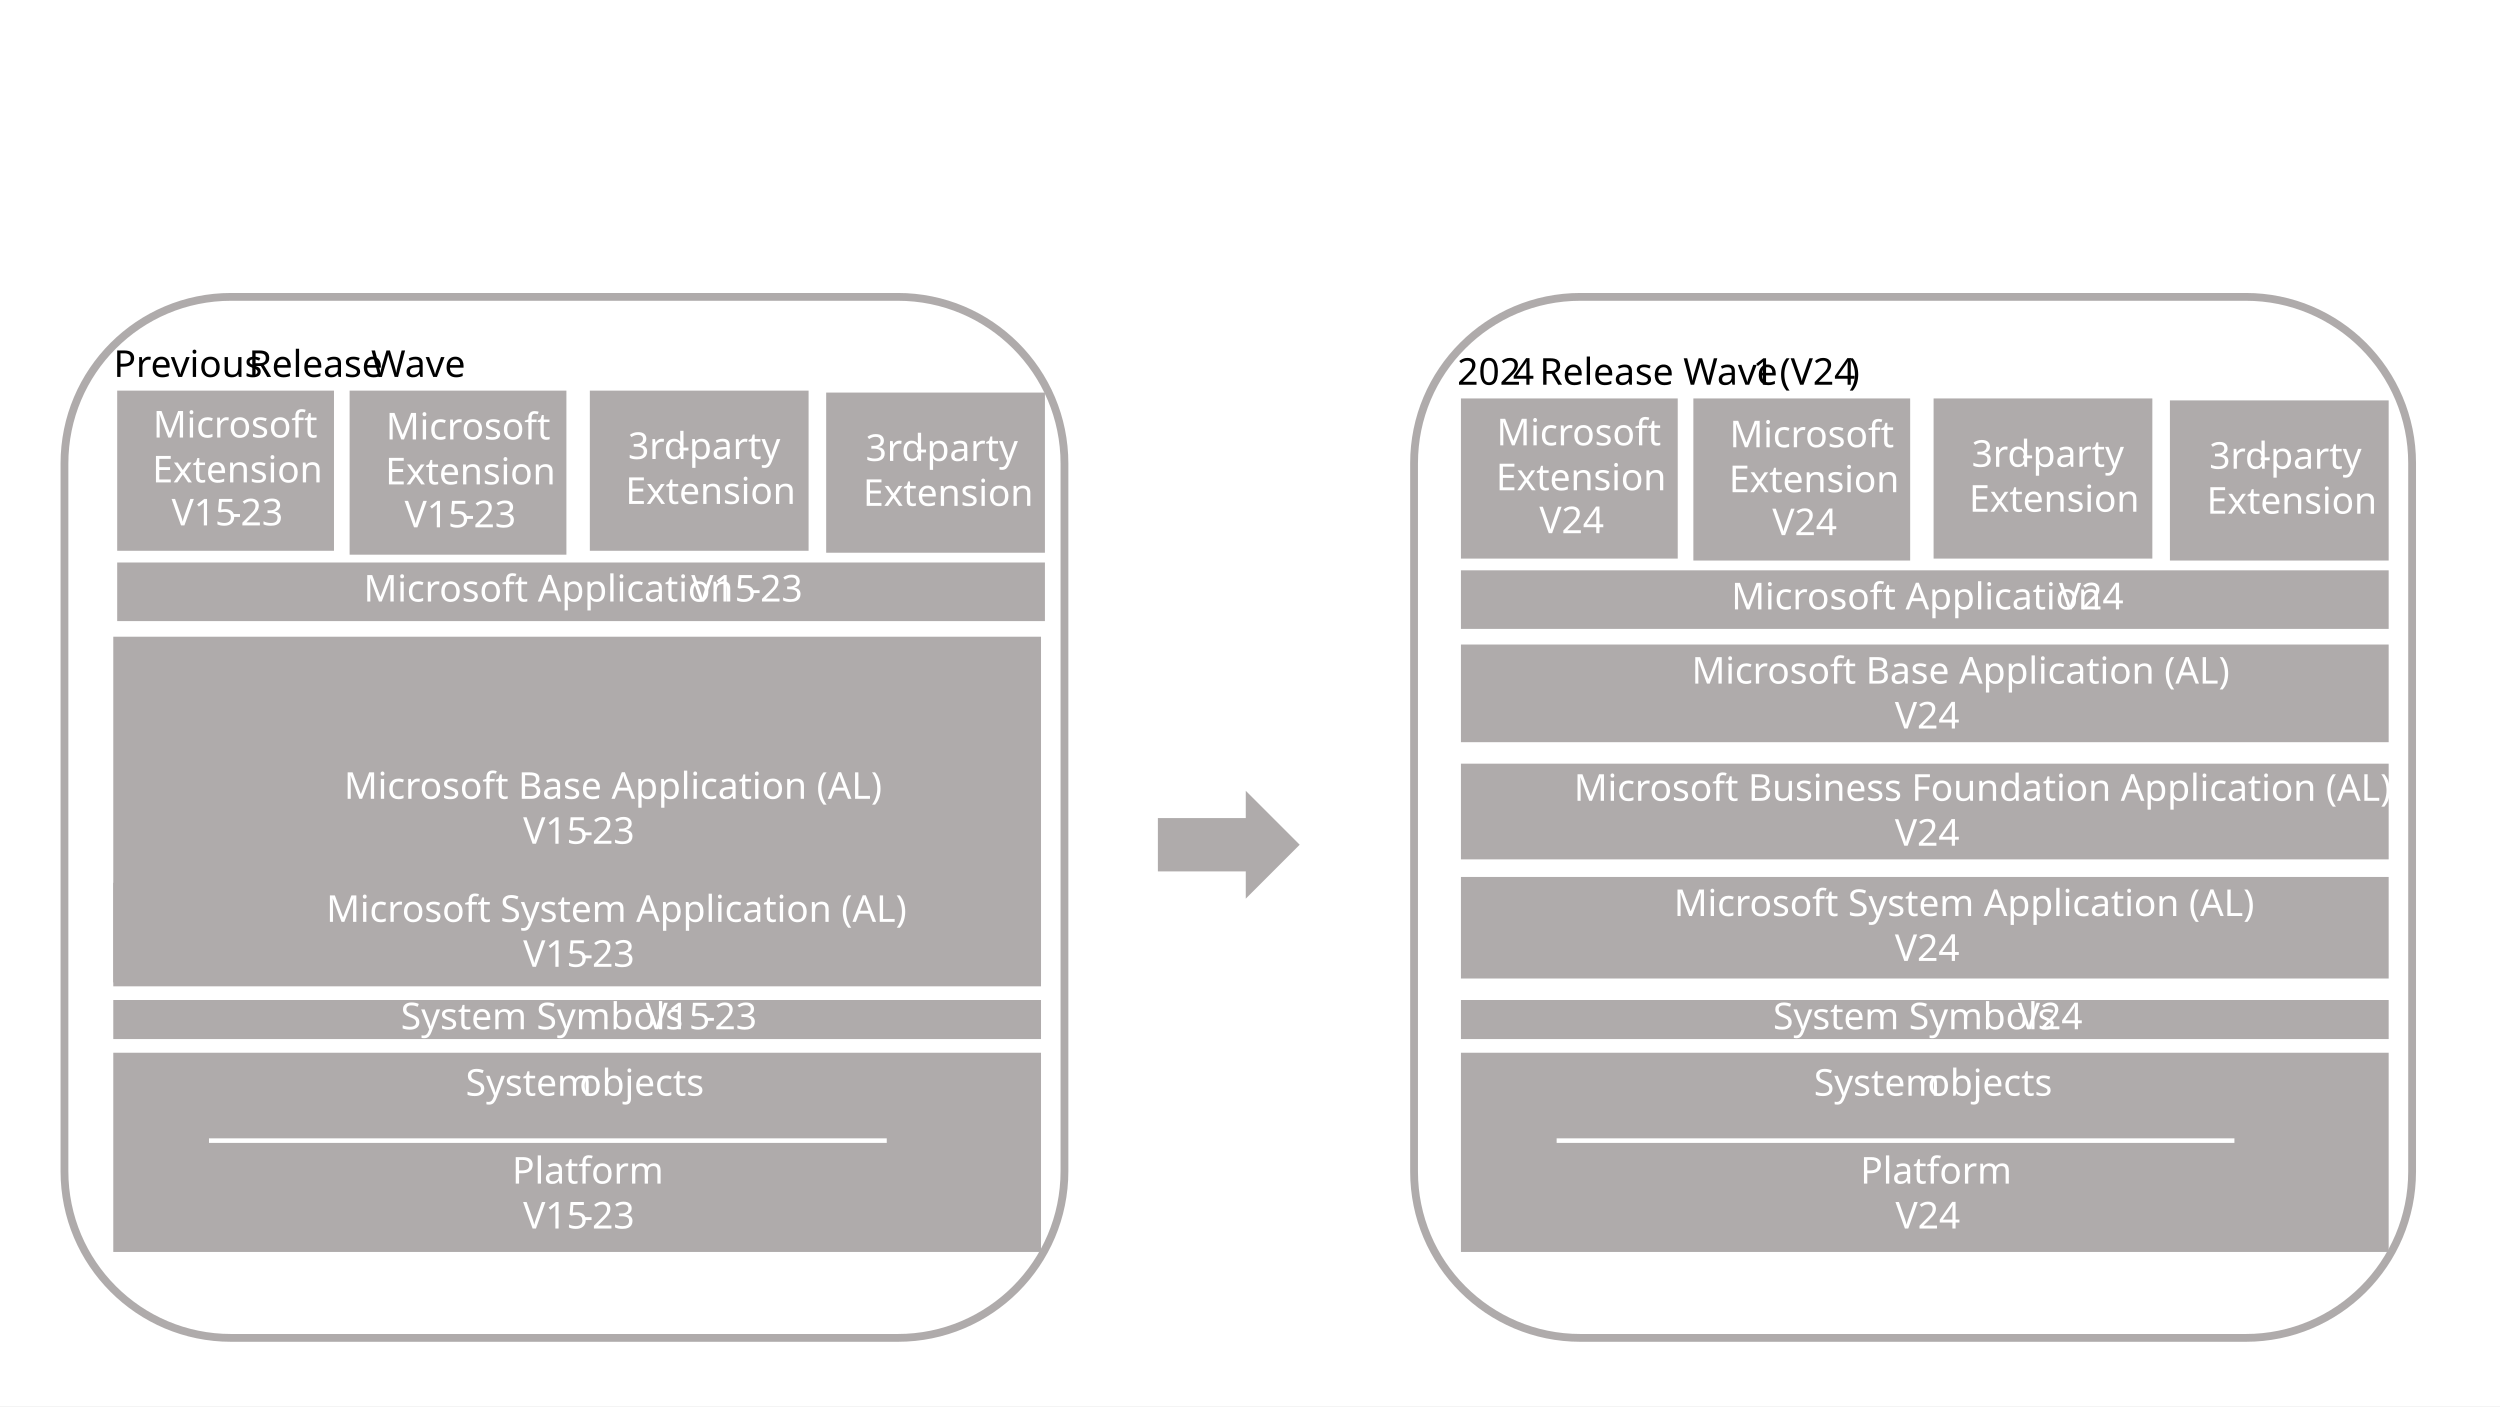
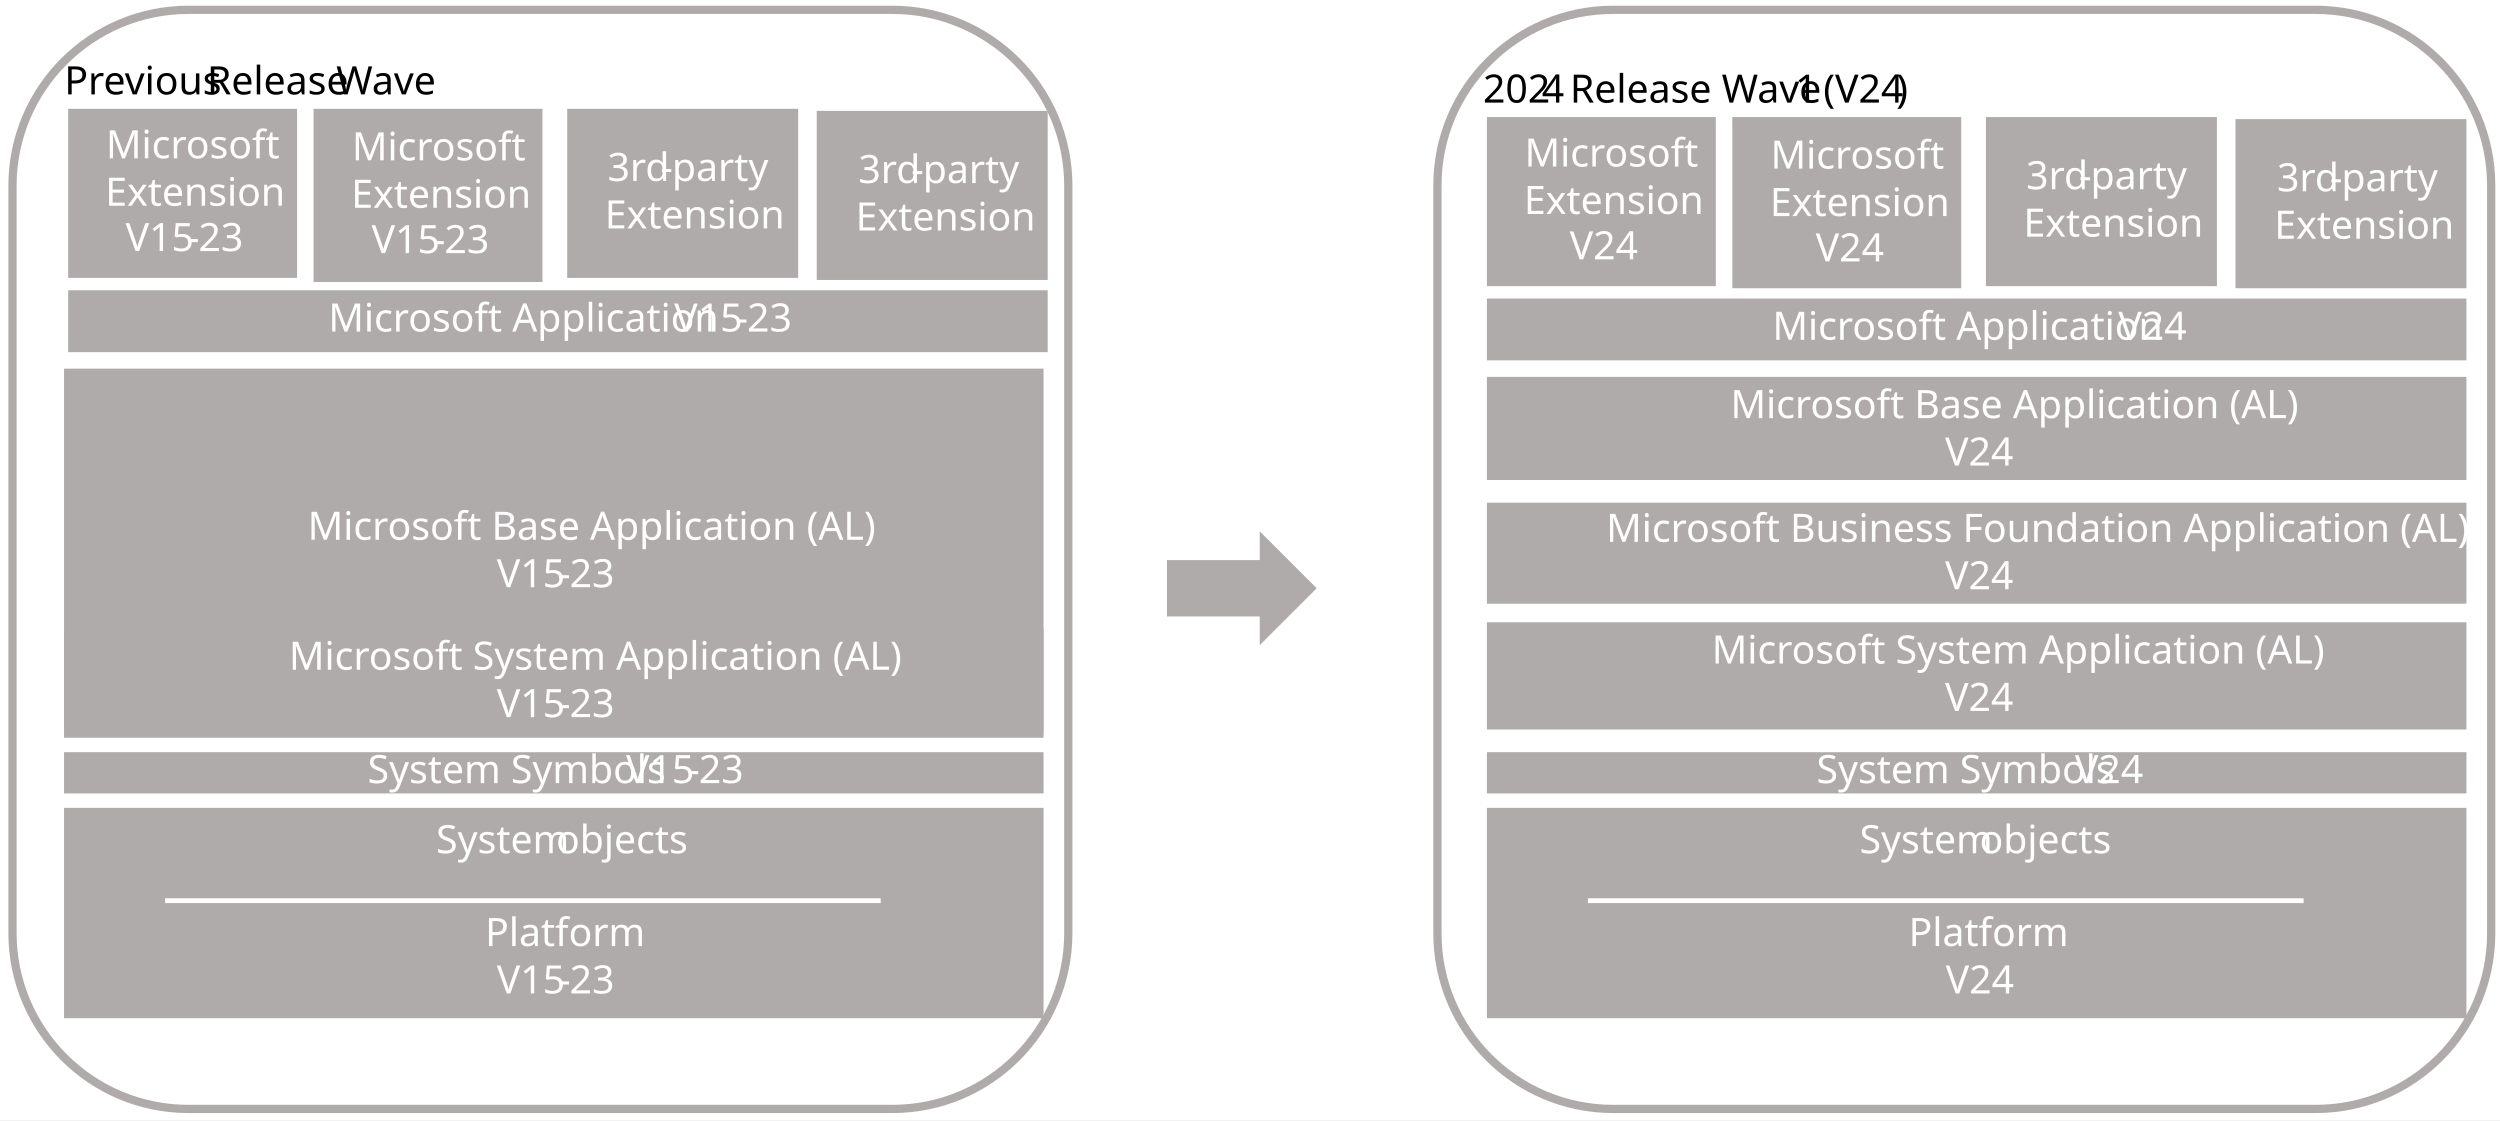
- <svg xmlns="http://www.w3.org/2000/svg" width="1280" height="720" overflow="hidden">
-   <g>
-     <rect x="0" y="0" width="1280" height="720" fill="#FFFFFF" />
-     <path d="M33 237.335C33 190.206 71.206 152 118.335 152L459.665 152C506.794 152 545 190.206 545 237.335L545 599.665C545 646.794 506.794 685 459.665 685L118.335 685C71.206 685 33 646.794 33 599.665Z" stroke="#AFABAB" stroke-width="4" stroke-miterlimit="8" fill="none" fill-rule="evenodd" />
-     <text font-family="Calibri,Calibri_MSFontService,sans-serif" font-weight="400" font-size="19" transform="translate(58.1545 193)">Previous</text>
-     <text font-family="Calibri,Calibri_MSFontService,sans-serif" font-weight="400" font-size="19" transform="translate(127.315 193)">Release</text>
-     <text font-family="Calibri,Calibri_MSFontService,sans-serif" font-weight="400" font-size="19" transform="translate(189.988 193)">Wave</text>
-     <rect x="59.5" y="327.5" width="472" height="176" stroke="#AFABAB" stroke-width="3" stroke-miterlimit="8" fill="#AFABAB" />
-     <text fill="#FFFFFF" font-family="Calibri,Calibri_MSFontService,sans-serif" font-weight="400" font-size="19" transform="translate(176.156 409)">Microsoft Base Application (AL)</text>
-     <text fill="#FFFFFF" font-family="Calibri,Calibri_MSFontService,sans-serif" font-weight="400" font-size="19" transform="translate(267.843 432)">V15</text>
-     <text fill="#FFFFFF" font-family="Calibri,Calibri_MSFontService,sans-serif" font-weight="400" font-size="19" transform="translate(297.51 432)">-</text>
-     <text fill="#FFFFFF" font-family="Calibri,Calibri_MSFontService,sans-serif" font-weight="400" font-size="19" transform="translate(303.176 432)">23</text>
-     <rect x="59.5" y="453.5" width="472" height="48" stroke="#AFABAB" stroke-width="3" stroke-miterlimit="8" fill="#AFABAB" />
-     <text fill="#FFFFFF" font-family="Calibri,Calibri_MSFontService,sans-serif" font-weight="400" font-size="19" transform="translate(167.06 472)">Microsoft System Application (AL)</text>
-     <text fill="#FFFFFF" font-family="Calibri,Calibri_MSFontService,sans-serif" font-weight="400" font-size="19" transform="translate(267.846 495)">V15</text>
-     <text fill="#FFFFFF" font-family="Calibri,Calibri_MSFontService,sans-serif" font-weight="400" font-size="19" transform="translate(297.513 495)">-</text>
-     <text fill="#FFFFFF" font-family="Calibri,Calibri_MSFontService,sans-serif" font-weight="400" font-size="19" transform="translate(303.18 495)">23</text>
-     <path d="M593.5 419.5 638.5 419.5 638.5 406.5 664.5 432.5 638.5 458.5 638.5 445.5 593.5 445.5Z" stroke="#AFABAB" stroke-width="1.333" stroke-miterlimit="8" fill="#AFABAB" fill-rule="evenodd" />
-     <rect x="61.5" y="201.5" width="108" height="79" stroke="#AFABAB" stroke-width="3" stroke-linecap="square" stroke-miterlimit="8" stroke-dasharray="9 3" fill="#AFABAB" />
-     <text fill="#FFFFFF" font-family="Calibri,Calibri_MSFontService,sans-serif" font-weight="400" font-size="19" transform="translate(78.3323 224)">Microsoft</text>
-     <text fill="#FFFFFF" font-family="Calibri,Calibri_MSFontService,sans-serif" font-weight="400" font-size="19" transform="translate(78.0057 247)">Extension</text>
-     <text fill="#FFFFFF" font-family="Calibri,Calibri_MSFontService,sans-serif" font-weight="400" font-size="19" transform="translate(87.8523 269)">V15</text>
-     <text fill="#FFFFFF" font-family="Calibri,Calibri_MSFontService,sans-serif" font-weight="400" font-size="19" transform="translate(117.519 269)">-</text>
-     <text fill="#FFFFFF" font-family="Calibri,Calibri_MSFontService,sans-serif" font-weight="400" font-size="19" transform="translate(123.186 269)">23</text>
-     <rect x="303.5" y="201.5" width="109" height="79" stroke="#AFABAB" stroke-width="3" stroke-linecap="square" stroke-miterlimit="8" stroke-dasharray="9 3" fill="#AFABAB" />
-     <text fill="#FFFFFF" font-family="Calibri,Calibri_MSFontService,sans-serif" font-weight="400" font-size="19" transform="translate(321.553 235)">3rd</text>
-     <text fill="#FFFFFF" font-family="Calibri,Calibri_MSFontService,sans-serif" font-weight="400" font-size="19" transform="translate(347.133 235)">-</text>
-     <text fill="#FFFFFF" font-family="Calibri,Calibri_MSFontService,sans-serif" font-weight="400" font-size="19" transform="translate(352.8 235)">party</text>
-     <text fill="#FFFFFF" font-family="Calibri,Calibri_MSFontService,sans-serif" font-weight="400" font-size="19" transform="translate(320.246 258)">Extension</text>
-     <rect x="180.5" y="201.5" width="108" height="81" stroke="#AFABAB" stroke-width="3" stroke-linecap="square" stroke-miterlimit="8" stroke-dasharray="9 3" fill="#AFABAB" />
-     <text fill="#FFFFFF" font-family="Calibri,Calibri_MSFontService,sans-serif" font-weight="400" font-size="19" transform="translate(197.62 225)">Microsoft</text>
-     <text fill="#FFFFFF" font-family="Calibri,Calibri_MSFontService,sans-serif" font-weight="400" font-size="19" transform="translate(197.293 248)">Extension</text>
-     <text fill="#FFFFFF" font-family="Calibri,Calibri_MSFontService,sans-serif" font-weight="400" font-size="19" transform="translate(207.14 270)">V15</text>
-     <text fill="#FFFFFF" font-family="Calibri,Calibri_MSFontService,sans-serif" font-weight="400" font-size="19" transform="translate(236.807 270)">-</text>
-     <text fill="#FFFFFF" font-family="Calibri,Calibri_MSFontService,sans-serif" font-weight="400" font-size="19" transform="translate(242.473 270)">23</text>
-     <rect x="424.5" y="202.5" width="109" height="79" stroke="#AFABAB" stroke-width="3" stroke-linecap="square" stroke-miterlimit="8" stroke-dasharray="9 3" fill="#AFABAB" />
-     <text fill="#FFFFFF" font-family="Calibri,Calibri_MSFontService,sans-serif" font-weight="400" font-size="19" transform="translate(443.201 236)">3rd</text>
-     <text fill="#FFFFFF" font-family="Calibri,Calibri_MSFontService,sans-serif" font-weight="400" font-size="19" transform="translate(468.781 236)">-</text>
-     <text fill="#FFFFFF" font-family="Calibri,Calibri_MSFontService,sans-serif" font-weight="400" font-size="19" transform="translate(474.448 236)">party</text>
-     <text fill="#FFFFFF" font-family="Calibri,Calibri_MSFontService,sans-serif" font-weight="400" font-size="19" transform="translate(441.895 259)">Extension</text>
-     <rect x="59.5" y="540.5" width="472" height="99" stroke="#AFABAB" stroke-width="3" stroke-miterlimit="8" fill="#AFABAB" />
-     <text fill="#FFFFFF" font-family="Calibri,Calibri_MSFontService,sans-serif" font-weight="400" font-size="19" transform="translate(238.413 561)">System</text>
-     <text fill="#FFFFFF" font-family="Calibri,Calibri_MSFontService,sans-serif" font-weight="400" font-size="19" transform="translate(296.606 561)">objects</text>
-     <text fill="#FFFFFF" font-family="Calibri,Calibri_MSFontService,sans-serif" font-weight="400" font-size="19" transform="translate(262.213 606)">Platform</text>
-     <text fill="#FFFFFF" font-family="Calibri,Calibri_MSFontService,sans-serif" font-weight="400" font-size="19" transform="translate(267.846 629)">V15</text>
-     <text fill="#FFFFFF" font-family="Calibri,Calibri_MSFontService,sans-serif" font-weight="400" font-size="19" transform="translate(297.513 629)">-</text>
-     <text fill="#FFFFFF" font-family="Calibri,Calibri_MSFontService,sans-serif" font-weight="400" font-size="19" transform="translate(303.18 629)">23</text>
-     <path d="M107 584 454.016 584" stroke="#FFFFFF" stroke-width="2.333" stroke-miterlimit="8" fill="none" fill-rule="evenodd" />
-     <rect x="59.5" y="513.5" width="472" height="17" stroke="#AFABAB" stroke-width="3" stroke-miterlimit="8" fill="#AFABAB" />
-     <text fill="#FFFFFF" font-family="Calibri,Calibri_MSFontService,sans-serif" font-weight="400" font-size="19" transform="translate(205.193 527)">System Symbols</text>
-     <text fill="#FFFFFF" font-family="Calibri,Calibri_MSFontService,sans-serif" font-weight="400" font-size="19" transform="translate(330.493 527)">V15</text>
-     <text fill="#FFFFFF" font-family="Calibri,Calibri_MSFontService,sans-serif" font-weight="400" font-size="19" transform="translate(360.16 527)">-</text>
-     <text fill="#FFFFFF" font-family="Calibri,Calibri_MSFontService,sans-serif" font-weight="400" font-size="19" transform="translate(365.826 527)">23</text>
-     <rect x="61.5" y="289.5" width="472" height="27" stroke="#AFABAB" stroke-width="3" stroke-miterlimit="8" fill="#AFABAB" />
-     <text fill="#FFFFFF" font-family="Calibri,Calibri_MSFontService,sans-serif" font-weight="400" font-size="19" transform="translate(186.188 308)">Microsoft Application</text>
-     <text fill="#FFFFFF" font-family="Calibri,Calibri_MSFontService,sans-serif" font-weight="400" font-size="19" transform="translate(353.895 308)">V15</text>
-     <text fill="#FFFFFF" font-family="Calibri,Calibri_MSFontService,sans-serif" font-weight="400" font-size="19" transform="translate(383.562 308)">-</text>
-     <text fill="#FFFFFF" font-family="Calibri,Calibri_MSFontService,sans-serif" font-weight="400" font-size="19" transform="translate(389.228 308)">23</text>
-     <path d="M724 237.168C724 190.131 762.131 152 809.168 152L1149.83 152C1196.87 152 1235 190.131 1235 237.168L1235 599.832C1235 646.869 1196.87 685 1149.83 685L809.168 685C762.131 685 724 646.869 724 599.832Z" stroke="#AFABAB" stroke-width="4" stroke-miterlimit="8" fill="none" fill-rule="evenodd" />
-     <text font-family="Calibri,Calibri_MSFontService,sans-serif" font-weight="400" font-size="19" transform="translate(746.099 197)">202</text>
-     <text font-family="Calibri,Calibri_MSFontService,sans-serif" font-weight="400" font-size="19" transform="translate(774.599 197)">4</text>
-     <text font-family="Calibri,Calibri_MSFontService,sans-serif" font-weight="400" font-size="19" transform="translate(788.265 197)">Release Wave</text>
-     <text font-family="Calibri,Calibri_MSFontService,sans-serif" font-weight="400" font-size="19" transform="translate(897.472 197)">1</text>
-     <text font-family="Calibri,Calibri_MSFontService,sans-serif" font-weight="400" font-size="19" transform="translate(911.139 197)">(</text>
-     <text font-family="Calibri,Calibri_MSFontService,sans-serif" font-weight="400" font-size="19" transform="translate(916.805 197)">V24</text>
-     <text font-family="Calibri,Calibri_MSFontService,sans-serif" font-weight="400" font-size="19" transform="translate(946.472 197)">)</text>
-     <rect x="749.5" y="205.5" width="108" height="79" stroke="#AFABAB" stroke-width="3" stroke-linecap="square" stroke-miterlimit="8" stroke-dasharray="9 3" fill="#AFABAB" />
-     <text fill="#FFFFFF" font-family="Calibri,Calibri_MSFontService,sans-serif" font-weight="400" font-size="19" transform="translate(766.277 228)">Microsoft</text>
-     <text fill="#FFFFFF" font-family="Calibri,Calibri_MSFontService,sans-serif" font-weight="400" font-size="19" transform="translate(765.95 251)">Extension</text>
-     <text fill="#FFFFFF" font-family="Calibri,Calibri_MSFontService,sans-serif" font-weight="400" font-size="19" transform="translate(788.13 273)">V24</text>
-     <rect x="991.5" y="205.5" width="109" height="79" stroke="#AFABAB" stroke-width="3" stroke-linecap="square" stroke-miterlimit="8" stroke-dasharray="9 3" fill="#AFABAB" />
-     <text fill="#FFFFFF" font-family="Calibri,Calibri_MSFontService,sans-serif" font-weight="400" font-size="19" transform="translate(1009.5 239)">3rd</text>
-     <text fill="#FFFFFF" font-family="Calibri,Calibri_MSFontService,sans-serif" font-weight="400" font-size="19" transform="translate(1035.08 239)">-</text>
-     <text fill="#FFFFFF" font-family="Calibri,Calibri_MSFontService,sans-serif" font-weight="400" font-size="19" transform="translate(1040.74 239)">party</text>
-     <text fill="#FFFFFF" font-family="Calibri,Calibri_MSFontService,sans-serif" font-weight="400" font-size="19" transform="translate(1008.19 262)">Extension</text>
-     <rect x="868.5" y="205.5" width="108" height="80" stroke="#AFABAB" stroke-width="3" stroke-linecap="square" stroke-miterlimit="8" stroke-dasharray="9 3" fill="#AFABAB" />
-     <text fill="#FFFFFF" font-family="Calibri,Calibri_MSFontService,sans-serif" font-weight="400" font-size="19" transform="translate(885.564 229)">Microsoft</text>
-     <text fill="#FFFFFF" font-family="Calibri,Calibri_MSFontService,sans-serif" font-weight="400" font-size="19" transform="translate(885.237 252)">Extension</text>
-     <text fill="#FFFFFF" font-family="Calibri,Calibri_MSFontService,sans-serif" font-weight="400" font-size="19" transform="translate(907.417 274)">V24</text>
-     <rect x="1112.5" y="206.5" width="109" height="79" stroke="#AFABAB" stroke-width="3" stroke-linecap="square" stroke-miterlimit="8" stroke-dasharray="9 3" fill="#AFABAB" />
-     <text fill="#FFFFFF" font-family="Calibri,Calibri_MSFontService,sans-serif" font-weight="400" font-size="19" transform="translate(1131.15 240)">3rd</text>
-     <text fill="#FFFFFF" font-family="Calibri,Calibri_MSFontService,sans-serif" font-weight="400" font-size="19" transform="translate(1156.73 240)">-</text>
-     <text fill="#FFFFFF" font-family="Calibri,Calibri_MSFontService,sans-serif" font-weight="400" font-size="19" transform="translate(1162.39 240)">party</text>
-     <text fill="#FFFFFF" font-family="Calibri,Calibri_MSFontService,sans-serif" font-weight="400" font-size="19" transform="translate(1129.84 263)">Extension</text>
-     <rect x="749.5" y="540.5" width="472" height="99" stroke="#AFABAB" stroke-width="3" stroke-miterlimit="8" fill="#AFABAB" />
-     <text fill="#FFFFFF" font-family="Calibri,Calibri_MSFontService,sans-serif" font-weight="400" font-size="19" transform="translate(928.706 561)">System</text>
-     <text fill="#FFFFFF" font-family="Calibri,Calibri_MSFontService,sans-serif" font-weight="400" font-size="19" transform="translate(986.899 561)">objects</text>
-     <text fill="#FFFFFF" font-family="Calibri,Calibri_MSFontService,sans-serif" font-weight="400" font-size="19" transform="translate(952.505 606)">Platform</text>
-     <text fill="#FFFFFF" font-family="Calibri,Calibri_MSFontService,sans-serif" font-weight="400" font-size="19" transform="translate(970.472 629)">V24</text>
-     <path d="M797 584 1144.02 584" stroke="#FFFFFF" stroke-width="2.333" stroke-miterlimit="8" fill="none" fill-rule="evenodd" />
-     <rect x="749.5" y="513.5" width="472" height="17" stroke="#AFABAB" stroke-width="3" stroke-miterlimit="8" fill="#AFABAB" />
-     <text fill="#FFFFFF" font-family="Calibri,Calibri_MSFontService,sans-serif" font-weight="400" font-size="19" transform="translate(907.819 527)">System Symbols</text>
-     <text fill="#FFFFFF" font-family="Calibri,Calibri_MSFontService,sans-serif" font-weight="400" font-size="19" transform="translate(1033.12 527)">V24</text>
-     <rect x="749.5" y="293.5" width="472" height="27" stroke="#AFABAB" stroke-width="3" stroke-miterlimit="8" fill="#AFABAB" />
-     <text fill="#FFFFFF" font-family="Calibri,Calibri_MSFontService,sans-serif" font-weight="400" font-size="19" transform="translate(886.466 312)">Microsoft Application</text>
-     <text fill="#FFFFFF" font-family="Calibri,Calibri_MSFontService,sans-serif" font-weight="400" font-size="19" transform="translate(1054.17 312)">V24</text>
-     <rect x="749.5" y="331.5" width="472" height="47" stroke="#AFABAB" stroke-width="3" stroke-miterlimit="8" fill="#AFABAB" />
-     <text fill="#FFFFFF" font-family="Calibri,Calibri_MSFontService,sans-serif" font-weight="400" font-size="19" transform="translate(866.137 350)">Microsoft Base Application (AL)</text>
-     <text fill="#FFFFFF" font-family="Calibri,Calibri_MSFontService,sans-serif" font-weight="400" font-size="19" transform="translate(970.157 373)">V24</text>
-     <rect x="749.5" y="450.5" width="472" height="49" stroke="#AFABAB" stroke-width="3" stroke-miterlimit="8" fill="#AFABAB" />
-     <text fill="#FFFFFF" font-family="Calibri,Calibri_MSFontService,sans-serif" font-weight="400" font-size="19" transform="translate(857.04 469)">Microsoft System Application (AL)</text>
-     <text fill="#FFFFFF" font-family="Calibri,Calibri_MSFontService,sans-serif" font-weight="400" font-size="19" transform="translate(970.16 492)">V24</text>
-     <rect x="749.5" y="392.5" width="472" height="46" stroke="#AFABAB" stroke-width="3" stroke-miterlimit="8" fill="#AFABAB" />
-     <text fill="#FFFFFF" font-family="Calibri,Calibri_MSFontService,sans-serif" font-weight="400" font-size="19" transform="translate(805.85 410)">Microsoft Business Foundation Application (AL)</text>
-     <text fill="#FFFFFF" font-family="Calibri,Calibri_MSFontService,sans-serif" font-weight="400" font-size="19" transform="translate(970.157 433)">V24</text>
+ <svg xmlns="http://www.w3.org/2000/svg" width="1212.335" height="543.201" overflow="hidden" version="1.1" id="svg78">
+   <defs id="defs78">
+     <clipPath clipPathUnits="userSpaceOnUse" id="clipPath78">
+       <rect style="fill:none" id="rect79" width="1212.335" height="543.201" x="26.941" y="147.234" />
+     </clipPath>
+   </defs>
+   <g id="g78" clip-path="url(#clipPath78)" transform="translate(-26.94077,-147.2345)">
+     <rect x="0" y="0" width="1280" height="720" fill="#ffffff" id="rect1" />
+     <path d="M 33,237.335 C 33,190.206 71.206,152 118.335,152 h 341.33 C 506.794,152 545,190.206 545,237.335 v 362.33 C 545,646.794 506.794,685 459.665,685 H 118.335 C 71.206,685 33,646.794 33,599.665 Z" stroke="#afabab" stroke-width="4" stroke-miterlimit="8" fill="none" fill-rule="evenodd" id="path1" />
+     <text font-family="Calibri, Calibri_MSFontService, sans-serif" font-weight="400" font-size="19px" transform="translate(58.1545,193)" id="text1">Previous</text>
+     <text font-family="Calibri, Calibri_MSFontService, sans-serif" font-weight="400" font-size="19px" transform="translate(127.315,193)" id="text2">Release</text>
+     <text font-family="Calibri, Calibri_MSFontService, sans-serif" font-weight="400" font-size="19px" transform="translate(189.988,193)" id="text3">Wave</text>
+     <rect x="59.5" y="327.5" width="472" height="176" stroke="#afabab" stroke-width="3" stroke-miterlimit="8" fill="#afabab" id="rect3" />
+     <text fill="#ffffff" font-family="Calibri, Calibri_MSFontService, sans-serif" font-weight="400" font-size="19px" transform="translate(176.156,409)" id="text4">Microsoft Base Application (AL)</text>
+     <text fill="#ffffff" font-family="Calibri, Calibri_MSFontService, sans-serif" font-weight="400" font-size="19px" transform="translate(267.843,432)" id="text5">V15</text>
+     <text fill="#ffffff" font-family="Calibri, Calibri_MSFontService, sans-serif" font-weight="400" font-size="19px" transform="translate(297.51,432)" id="text6">-</text>
+     <text fill="#ffffff" font-family="Calibri, Calibri_MSFontService, sans-serif" font-weight="400" font-size="19px" transform="translate(303.176,432)" id="text7">23</text>
+     <rect x="59.5" y="453.5" width="472" height="48" stroke="#afabab" stroke-width="3" stroke-miterlimit="8" fill="#afabab" id="rect7" />
+     <text fill="#ffffff" font-family="Calibri, Calibri_MSFontService, sans-serif" font-weight="400" font-size="19px" transform="translate(167.06,472)" id="text8">Microsoft System Application (AL)</text>
+     <text fill="#ffffff" font-family="Calibri, Calibri_MSFontService, sans-serif" font-weight="400" font-size="19px" transform="translate(267.846,495)" id="text9">V15</text>
+     <text fill="#ffffff" font-family="Calibri, Calibri_MSFontService, sans-serif" font-weight="400" font-size="19px" transform="translate(297.513,495)" id="text10">-</text>
+     <text fill="#ffffff" font-family="Calibri, Calibri_MSFontService, sans-serif" font-weight="400" font-size="19px" transform="translate(303.18,495)" id="text11">23</text>
+     <path d="m 593.5,419.5 h 45 v -13 l 26,26 -26,26 v -13 h -45 z" stroke="#afabab" stroke-width="1.333" stroke-miterlimit="8" fill="#afabab" fill-rule="evenodd" id="path11" />
+     <rect x="61.5" y="201.5" width="108" height="79" stroke="#afabab" stroke-width="3" stroke-linecap="square" stroke-miterlimit="8" stroke-dasharray="9, 3" fill="#afabab" id="rect11" />
+     <text fill="#ffffff" font-family="Calibri, Calibri_MSFontService, sans-serif" font-weight="400" font-size="19px" transform="translate(78.3323,224)" id="text12">Microsoft</text>
+     <text fill="#ffffff" font-family="Calibri, Calibri_MSFontService, sans-serif" font-weight="400" font-size="19px" transform="translate(78.0057,247)" id="text13">Extension</text>
+     <text fill="#ffffff" font-family="Calibri, Calibri_MSFontService, sans-serif" font-weight="400" font-size="19px" transform="translate(87.8523,269)" id="text14">V15</text>
+     <text fill="#ffffff" font-family="Calibri, Calibri_MSFontService, sans-serif" font-weight="400" font-size="19px" transform="translate(117.519,269)" id="text15">-</text>
+     <text fill="#ffffff" font-family="Calibri, Calibri_MSFontService, sans-serif" font-weight="400" font-size="19px" transform="translate(123.186,269)" id="text16">23</text>
+     <rect x="303.5" y="201.5" width="109" height="79" stroke="#afabab" stroke-width="3" stroke-linecap="square" stroke-miterlimit="8" stroke-dasharray="9, 3" fill="#afabab" id="rect16" />
+     <text fill="#ffffff" font-family="Calibri, Calibri_MSFontService, sans-serif" font-weight="400" font-size="19px" transform="translate(321.553,235)" id="text17">3rd</text>
+     <text fill="#ffffff" font-family="Calibri, Calibri_MSFontService, sans-serif" font-weight="400" font-size="19px" transform="translate(347.133,235)" id="text18">-</text>
+     <text fill="#ffffff" font-family="Calibri, Calibri_MSFontService, sans-serif" font-weight="400" font-size="19px" transform="translate(352.8,235)" id="text19">party</text>
+     <text fill="#ffffff" font-family="Calibri, Calibri_MSFontService, sans-serif" font-weight="400" font-size="19px" transform="translate(320.246,258)" id="text20">Extension</text>
+     <rect x="180.5" y="201.5" width="108" height="81" stroke="#afabab" stroke-width="3" stroke-linecap="square" stroke-miterlimit="8" stroke-dasharray="9, 3" fill="#afabab" id="rect20" />
+     <text fill="#ffffff" font-family="Calibri, Calibri_MSFontService, sans-serif" font-weight="400" font-size="19px" transform="translate(197.62,225)" id="text21">Microsoft</text>
+     <text fill="#ffffff" font-family="Calibri, Calibri_MSFontService, sans-serif" font-weight="400" font-size="19px" transform="translate(197.293,248)" id="text22">Extension</text>
+     <text fill="#ffffff" font-family="Calibri, Calibri_MSFontService, sans-serif" font-weight="400" font-size="19px" transform="translate(207.14,270)" id="text23">V15</text>
+     <text fill="#ffffff" font-family="Calibri, Calibri_MSFontService, sans-serif" font-weight="400" font-size="19px" transform="translate(236.807,270)" id="text24">-</text>
+     <text fill="#ffffff" font-family="Calibri, Calibri_MSFontService, sans-serif" font-weight="400" font-size="19px" transform="translate(242.473,270)" id="text25">23</text>
+     <rect x="424.5" y="202.5" width="109" height="79" stroke="#afabab" stroke-width="3" stroke-linecap="square" stroke-miterlimit="8" stroke-dasharray="9, 3" fill="#afabab" id="rect25" />
+     <text fill="#ffffff" font-family="Calibri, Calibri_MSFontService, sans-serif" font-weight="400" font-size="19px" transform="translate(443.201,236)" id="text26">3rd</text>
+     <text fill="#ffffff" font-family="Calibri, Calibri_MSFontService, sans-serif" font-weight="400" font-size="19px" transform="translate(468.781,236)" id="text27">-</text>
+     <text fill="#ffffff" font-family="Calibri, Calibri_MSFontService, sans-serif" font-weight="400" font-size="19px" transform="translate(474.448,236)" id="text28">party</text>
+     <text fill="#ffffff" font-family="Calibri, Calibri_MSFontService, sans-serif" font-weight="400" font-size="19px" transform="translate(441.895,259)" id="text29">Extension</text>
+     <rect x="59.5" y="540.5" width="472" height="99" stroke="#afabab" stroke-width="3" stroke-miterlimit="8" fill="#afabab" id="rect29" />
+     <text fill="#ffffff" font-family="Calibri, Calibri_MSFontService, sans-serif" font-weight="400" font-size="19px" transform="translate(238.413,561)" id="text30">System</text>
+     <text fill="#ffffff" font-family="Calibri, Calibri_MSFontService, sans-serif" font-weight="400" font-size="19px" transform="translate(296.606,561)" id="text31">objects</text>
+     <text fill="#ffffff" font-family="Calibri, Calibri_MSFontService, sans-serif" font-weight="400" font-size="19px" transform="translate(262.213,606)" id="text32">Platform</text>
+     <text fill="#ffffff" font-family="Calibri, Calibri_MSFontService, sans-serif" font-weight="400" font-size="19px" transform="translate(267.846,629)" id="text33">V15</text>
+     <text fill="#ffffff" font-family="Calibri, Calibri_MSFontService, sans-serif" font-weight="400" font-size="19px" transform="translate(297.513,629)" id="text34">-</text>
+     <text fill="#ffffff" font-family="Calibri, Calibri_MSFontService, sans-serif" font-weight="400" font-size="19px" transform="translate(303.18,629)" id="text35">23</text>
+     <path d="M 107,584 H 454.016" stroke="#ffffff" stroke-width="2.333" stroke-miterlimit="8" fill="none" fill-rule="evenodd" id="path35" />
+     <rect x="59.5" y="513.5" width="472" height="17" stroke="#afabab" stroke-width="3" stroke-miterlimit="8" fill="#afabab" id="rect35" />
+     <text fill="#ffffff" font-family="Calibri, Calibri_MSFontService, sans-serif" font-weight="400" font-size="19px" transform="translate(205.193,527)" id="text36">System Symbols</text>
+     <text fill="#ffffff" font-family="Calibri, Calibri_MSFontService, sans-serif" font-weight="400" font-size="19px" transform="translate(330.493,527)" id="text37">V15</text>
+     <text fill="#ffffff" font-family="Calibri, Calibri_MSFontService, sans-serif" font-weight="400" font-size="19px" transform="translate(360.16,527)" id="text38">-</text>
+     <text fill="#ffffff" font-family="Calibri, Calibri_MSFontService, sans-serif" font-weight="400" font-size="19px" transform="translate(365.826,527)" id="text39">23</text>
+     <rect x="61.5" y="289.5" width="472" height="27" stroke="#afabab" stroke-width="3" stroke-miterlimit="8" fill="#afabab" id="rect39" />
+     <text fill="#ffffff" font-family="Calibri, Calibri_MSFontService, sans-serif" font-weight="400" font-size="19px" transform="translate(186.188,308)" id="text40">Microsoft Application</text>
+     <text fill="#ffffff" font-family="Calibri, Calibri_MSFontService, sans-serif" font-weight="400" font-size="19px" transform="translate(353.895,308)" id="text41">V15</text>
+     <text fill="#ffffff" font-family="Calibri, Calibri_MSFontService, sans-serif" font-weight="400" font-size="19px" transform="translate(383.562,308)" id="text42">-</text>
+     <text fill="#ffffff" font-family="Calibri, Calibri_MSFontService, sans-serif" font-weight="400" font-size="19px" transform="translate(389.228,308)" id="text43">23</text>
+     <path d="M 724,237.168 C 724,190.131 762.131,152 809.168,152 h 340.662 c 47.04,0 85.17,38.131 85.17,85.168 V 599.832 C 1235,646.869 1196.87,685 1149.83,685 H 809.168 C 762.131,685 724,646.869 724,599.832 Z" stroke="#afabab" stroke-width="4" stroke-miterlimit="8" fill="none" fill-rule="evenodd" id="path43" />
+     <text font-family="Calibri, Calibri_MSFontService, sans-serif" font-weight="400" font-size="19px" transform="translate(746.099,197)" id="text44">202</text>
+     <text font-family="Calibri, Calibri_MSFontService, sans-serif" font-weight="400" font-size="19px" transform="translate(774.599,197)" id="text45">4</text>
+     <text font-family="Calibri, Calibri_MSFontService, sans-serif" font-weight="400" font-size="19px" transform="translate(788.265,197)" id="text46">Release Wave</text>
+     <text font-family="Calibri, Calibri_MSFontService, sans-serif" font-weight="400" font-size="19px" transform="translate(897.472,197)" id="text47">1</text>
+     <text font-family="Calibri, Calibri_MSFontService, sans-serif" font-weight="400" font-size="19px" transform="translate(911.139,197)" id="text48">(</text>
+     <text font-family="Calibri, Calibri_MSFontService, sans-serif" font-weight="400" font-size="19px" transform="translate(916.805,197)" id="text49">V24</text>
+     <text font-family="Calibri, Calibri_MSFontService, sans-serif" font-weight="400" font-size="19px" transform="translate(946.472,197)" id="text50">)</text>
+     <rect x="749.5" y="205.5" width="108" height="79" stroke="#afabab" stroke-width="3" stroke-linecap="square" stroke-miterlimit="8" stroke-dasharray="9, 3" fill="#afabab" id="rect50" />
+     <text fill="#ffffff" font-family="Calibri, Calibri_MSFontService, sans-serif" font-weight="400" font-size="19px" transform="translate(766.277,228)" id="text51">Microsoft</text>
+     <text fill="#ffffff" font-family="Calibri, Calibri_MSFontService, sans-serif" font-weight="400" font-size="19px" transform="translate(765.95,251)" id="text52">Extension</text>
+     <text fill="#ffffff" font-family="Calibri, Calibri_MSFontService, sans-serif" font-weight="400" font-size="19px" transform="translate(788.13,273)" id="text53">V24</text>
+     <rect x="991.5" y="205.5" width="109" height="79" stroke="#afabab" stroke-width="3" stroke-linecap="square" stroke-miterlimit="8" stroke-dasharray="9, 3" fill="#afabab" id="rect53" />
+     <text fill="#ffffff" font-family="Calibri, Calibri_MSFontService, sans-serif" font-weight="400" font-size="19px" transform="translate(1009.5,239)" id="text54">3rd</text>
+     <text fill="#ffffff" font-family="Calibri, Calibri_MSFontService, sans-serif" font-weight="400" font-size="19px" transform="translate(1035.08,239)" id="text55">-</text>
+     <text fill="#ffffff" font-family="Calibri, Calibri_MSFontService, sans-serif" font-weight="400" font-size="19px" transform="translate(1040.74,239)" id="text56">party</text>
+     <text fill="#ffffff" font-family="Calibri, Calibri_MSFontService, sans-serif" font-weight="400" font-size="19px" transform="translate(1008.19,262)" id="text57">Extension</text>
+     <rect x="868.5" y="205.5" width="108" height="80" stroke="#afabab" stroke-width="3" stroke-linecap="square" stroke-miterlimit="8" stroke-dasharray="9, 3" fill="#afabab" id="rect57" />
+     <text fill="#ffffff" font-family="Calibri, Calibri_MSFontService, sans-serif" font-weight="400" font-size="19px" transform="translate(885.564,229)" id="text58">Microsoft</text>
+     <text fill="#ffffff" font-family="Calibri, Calibri_MSFontService, sans-serif" font-weight="400" font-size="19px" transform="translate(885.237,252)" id="text59">Extension</text>
+     <text fill="#ffffff" font-family="Calibri, Calibri_MSFontService, sans-serif" font-weight="400" font-size="19px" transform="translate(907.417,274)" id="text60">V24</text>
+     <rect x="1112.5" y="206.5" width="109" height="79" stroke="#afabab" stroke-width="3" stroke-linecap="square" stroke-miterlimit="8" stroke-dasharray="9, 3" fill="#afabab" id="rect60" />
+     <text fill="#ffffff" font-family="Calibri, Calibri_MSFontService, sans-serif" font-weight="400" font-size="19px" transform="translate(1131.15,240)" id="text61">3rd</text>
+     <text fill="#ffffff" font-family="Calibri, Calibri_MSFontService, sans-serif" font-weight="400" font-size="19px" transform="translate(1156.73,240)" id="text62">-</text>
+     <text fill="#ffffff" font-family="Calibri, Calibri_MSFontService, sans-serif" font-weight="400" font-size="19px" transform="translate(1162.39,240)" id="text63">party</text>
+     <text fill="#ffffff" font-family="Calibri, Calibri_MSFontService, sans-serif" font-weight="400" font-size="19px" transform="translate(1129.84,263)" id="text64">Extension</text>
+     <rect x="749.5" y="540.5" width="472" height="99" stroke="#afabab" stroke-width="3" stroke-miterlimit="8" fill="#afabab" id="rect64" />
+     <text fill="#ffffff" font-family="Calibri, Calibri_MSFontService, sans-serif" font-weight="400" font-size="19px" transform="translate(928.706,561)" id="text65">System</text>
+     <text fill="#ffffff" font-family="Calibri, Calibri_MSFontService, sans-serif" font-weight="400" font-size="19px" transform="translate(986.899,561)" id="text66">objects</text>
+     <text fill="#ffffff" font-family="Calibri, Calibri_MSFontService, sans-serif" font-weight="400" font-size="19px" transform="translate(952.505,606)" id="text67">Platform</text>
+     <text fill="#ffffff" font-family="Calibri, Calibri_MSFontService, sans-serif" font-weight="400" font-size="19px" transform="translate(970.472,629)" id="text68">V24</text>
+     <path d="m 797,584 h 347.02" stroke="#ffffff" stroke-width="2.333" stroke-miterlimit="8" fill="none" fill-rule="evenodd" id="path68" />
+     <rect x="749.5" y="513.5" width="472" height="17" stroke="#afabab" stroke-width="3" stroke-miterlimit="8" fill="#afabab" id="rect68" />
+     <text fill="#ffffff" font-family="Calibri, Calibri_MSFontService, sans-serif" font-weight="400" font-size="19px" transform="translate(907.819,527)" id="text69">System Symbols</text>
+     <text fill="#ffffff" font-family="Calibri, Calibri_MSFontService, sans-serif" font-weight="400" font-size="19px" transform="translate(1033.12,527)" id="text70">V24</text>
+     <rect x="749.5" y="293.5" width="472" height="27" stroke="#afabab" stroke-width="3" stroke-miterlimit="8" fill="#afabab" id="rect70" />
+     <text fill="#ffffff" font-family="Calibri, Calibri_MSFontService, sans-serif" font-weight="400" font-size="19px" transform="translate(886.466,312)" id="text71">Microsoft Application</text>
+     <text fill="#ffffff" font-family="Calibri, Calibri_MSFontService, sans-serif" font-weight="400" font-size="19px" transform="translate(1054.17,312)" id="text72">V24</text>
+     <rect x="749.5" y="331.5" width="472" height="47" stroke="#afabab" stroke-width="3" stroke-miterlimit="8" fill="#afabab" id="rect72" />
+     <text fill="#ffffff" font-family="Calibri, Calibri_MSFontService, sans-serif" font-weight="400" font-size="19px" transform="translate(866.137,350)" id="text73">Microsoft Base Application (AL)</text>
+     <text fill="#ffffff" font-family="Calibri, Calibri_MSFontService, sans-serif" font-weight="400" font-size="19px" transform="translate(970.157,373)" id="text74">V24</text>
+     <rect x="749.5" y="450.5" width="472" height="49" stroke="#afabab" stroke-width="3" stroke-miterlimit="8" fill="#afabab" id="rect74" />
+     <text fill="#ffffff" font-family="Calibri, Calibri_MSFontService, sans-serif" font-weight="400" font-size="19px" transform="translate(857.04,469)" id="text75">Microsoft System Application (AL)</text>
+     <text fill="#ffffff" font-family="Calibri, Calibri_MSFontService, sans-serif" font-weight="400" font-size="19px" transform="translate(970.16,492)" id="text76">V24</text>
+     <rect x="749.5" y="392.5" width="472" height="46" stroke="#afabab" stroke-width="3" stroke-miterlimit="8" fill="#afabab" id="rect76" />
+     <text fill="#ffffff" font-family="Calibri, Calibri_MSFontService, sans-serif" font-weight="400" font-size="19px" transform="translate(805.85,410)" id="text77">Microsoft Business Foundation Application (AL)</text>
+     <text fill="#ffffff" font-family="Calibri, Calibri_MSFontService, sans-serif" font-weight="400" font-size="19px" transform="translate(970.157,433)" id="text78">V24</text>
  </g>
</svg>
